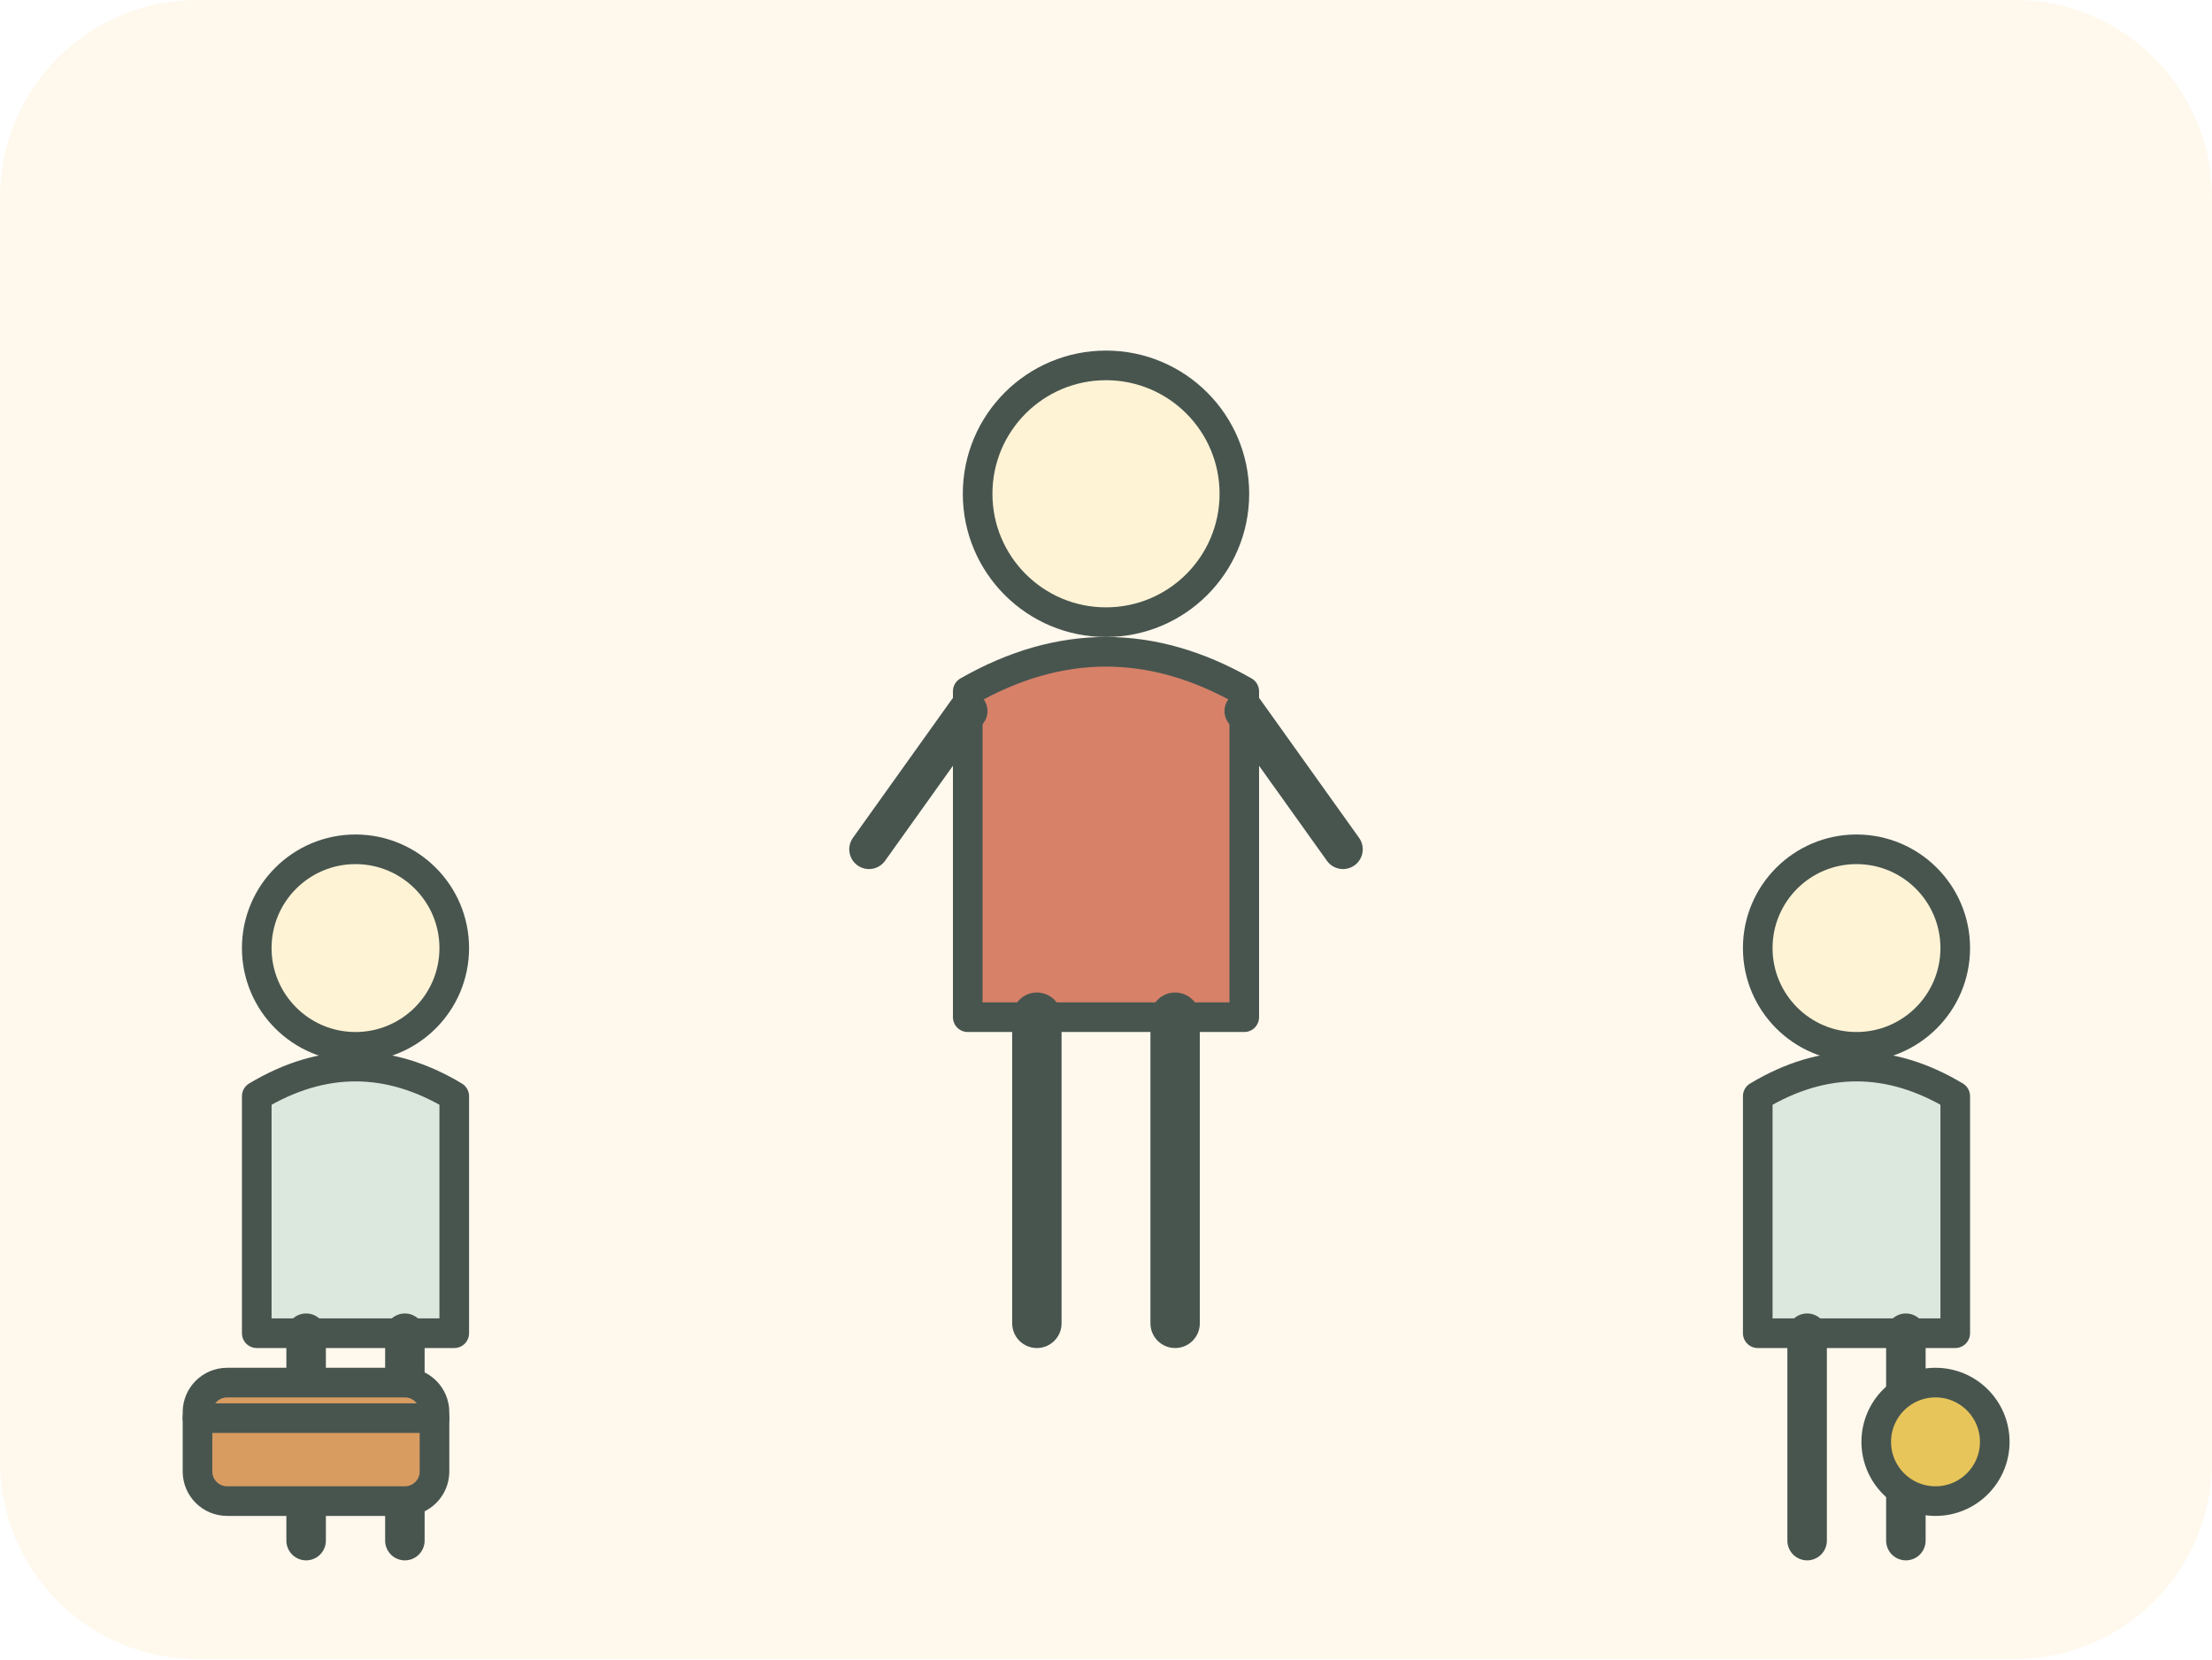
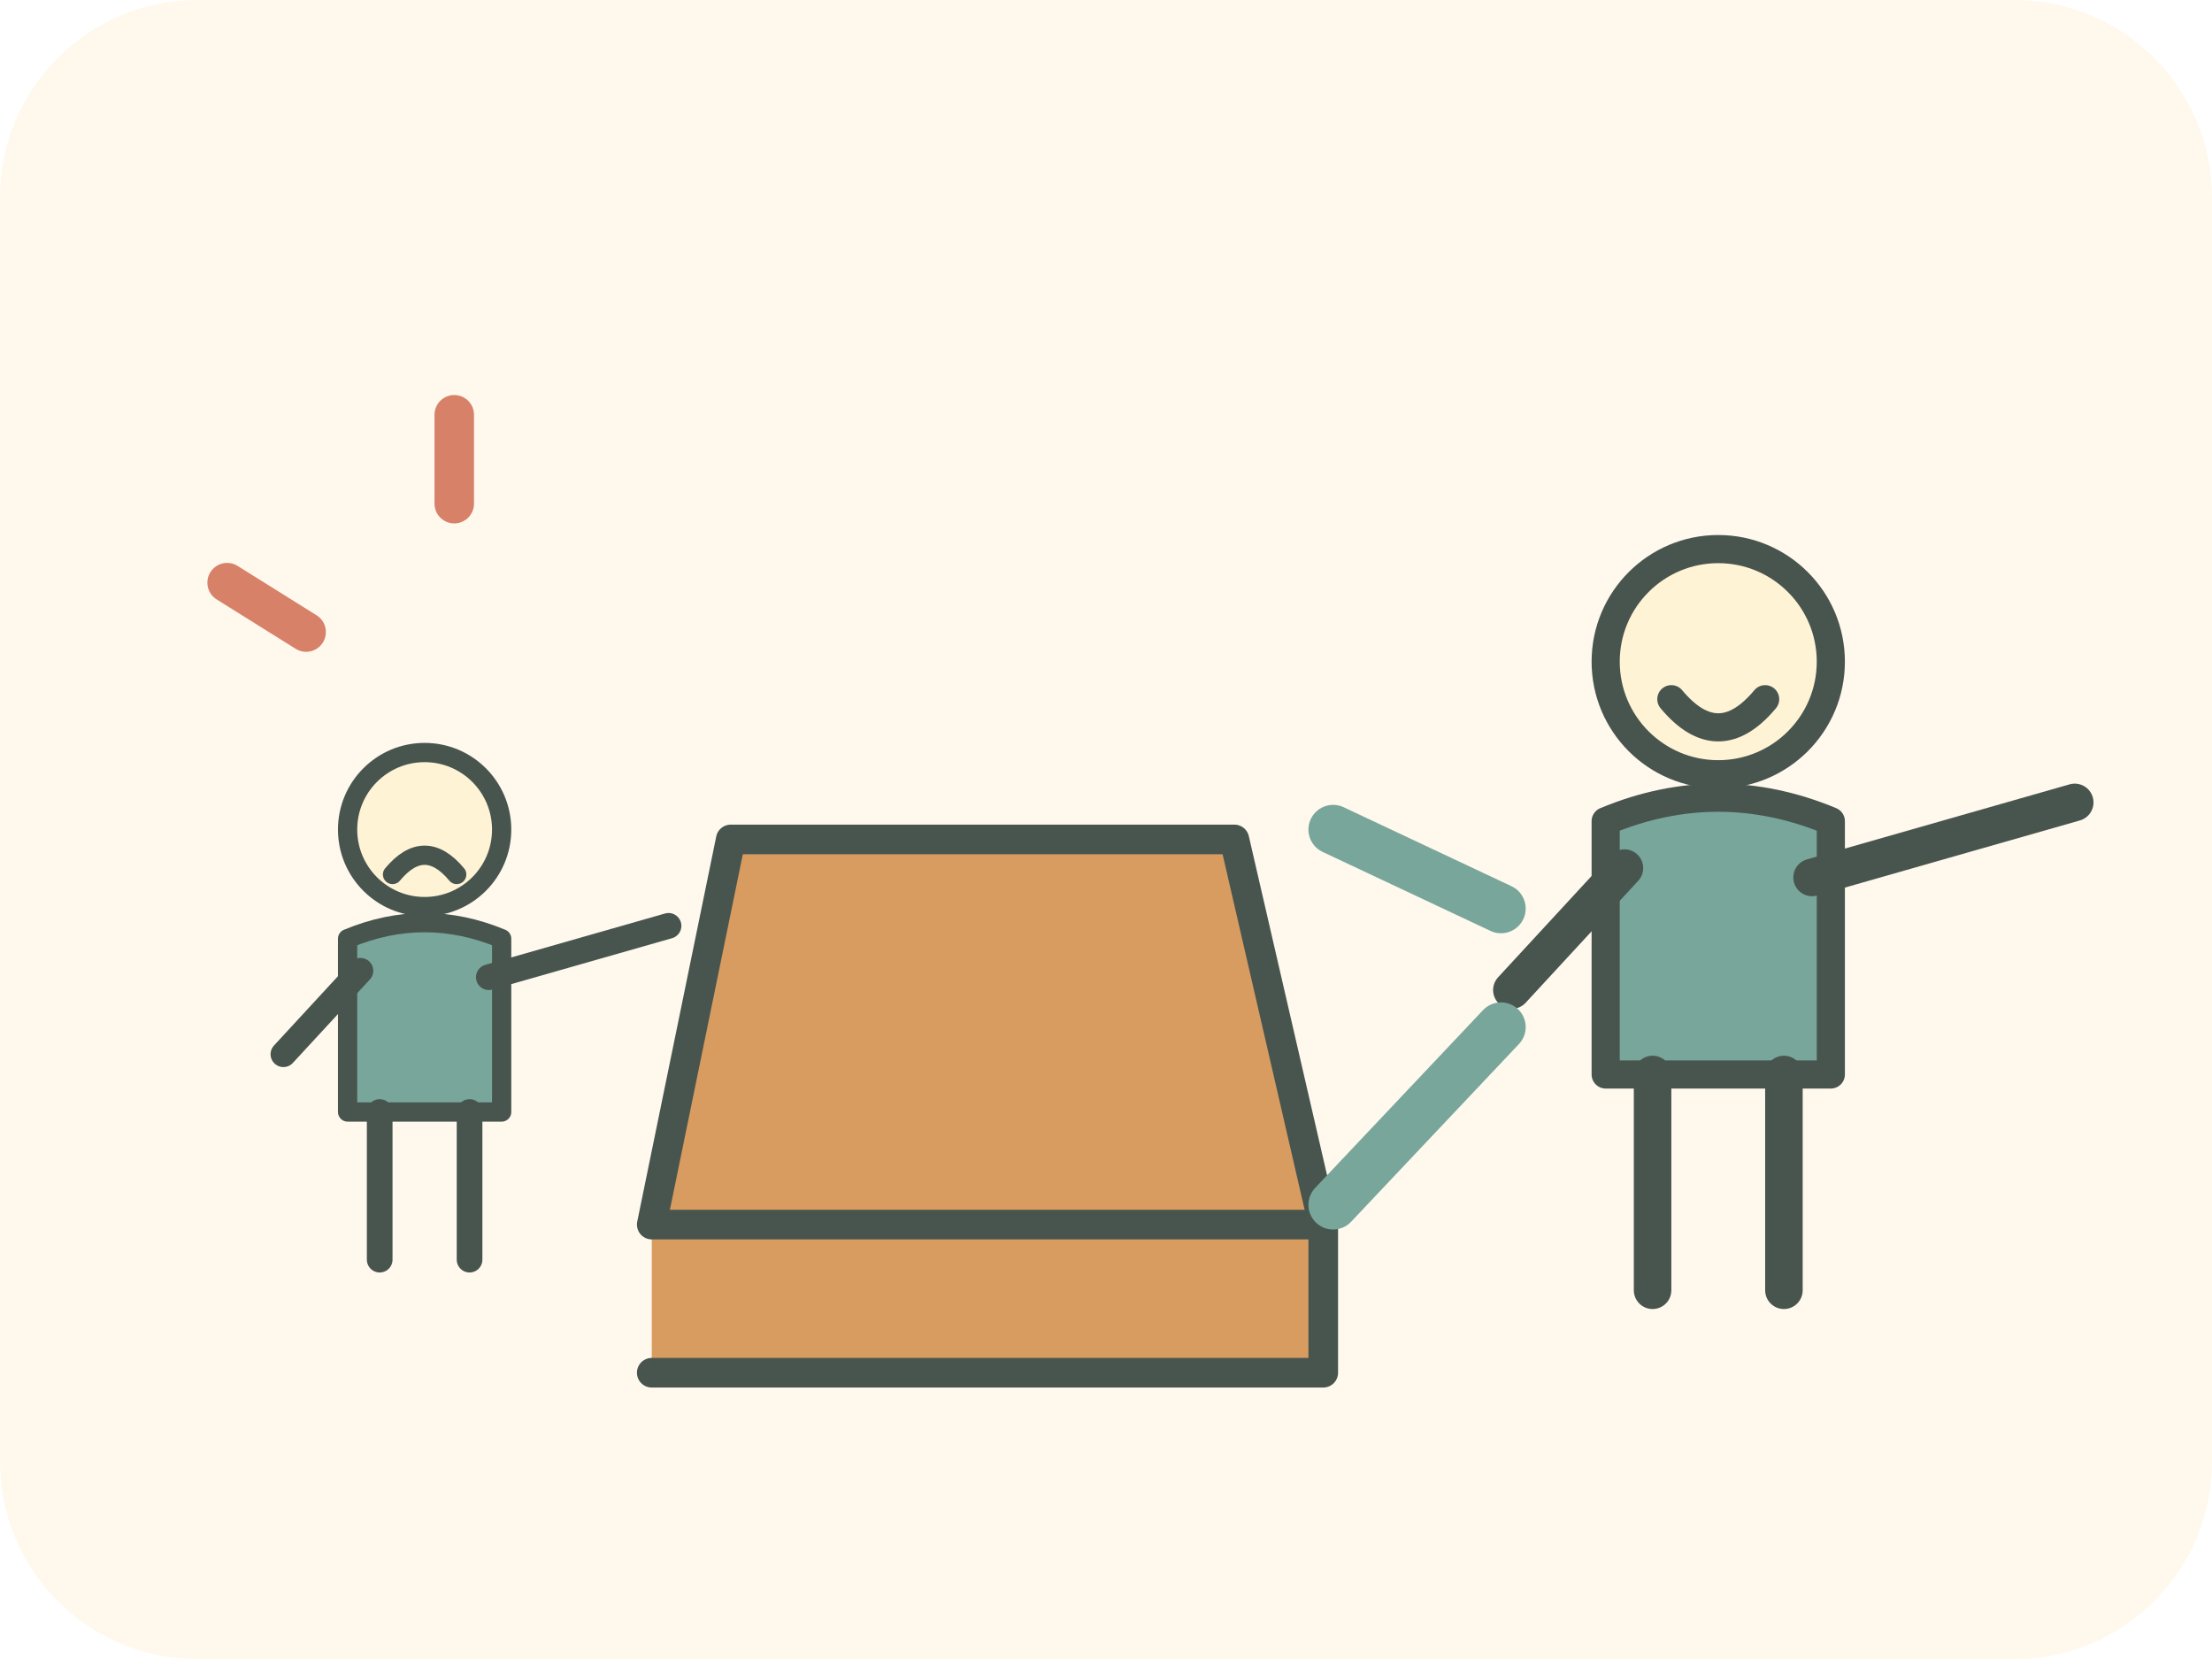
<svg xmlns="http://www.w3.org/2000/svg" viewBox="0 0 224 168" width="224" height="168">
  <rect width="224" height="168" rx="20" fill="#fff8ed" />
  <g stroke="#48554f" stroke-width="3" stroke-linecap="round" stroke-linejoin="round" fill="none">
-     <circle cx="112" cy="50" r="13" fill="#fff3d5" />
-     <path d="M98 70q14-8 28 0v33h-28z" fill="#d78169" />
-     <path d="M105 103v31m14-31v31" stroke-width="5" />
-     <path d="M98 72l-10 14m38-14 10 14" stroke-width="4" />
-     <circle cx="36" cy="96" r="10" fill="#fff3d5" />
-     <path d="M26 111q10-6 20 0v24h-20z" fill="#dce7dd" />
-     <path d="M31 135v21m10-21v21" stroke-width="4" />
-     <circle cx="188" cy="96" r="10" fill="#fff3d5" />
-     <path d="M178 111q10-6 20 0v24h-20z" fill="#dce7dd" />
-     <path d="M183 135v21m10-21v21" stroke-width="4" />
-     <rect x="20" y="140" width="24" height="12" rx="3" fill="#d89c61" />
-     <path d="M20 143.6h24" />
-     <circle cx="196" cy="146" r="6" fill="#e8c55a" />
+     <g transform="translate(43 84) scale(0.65)">
+       <circle cx="0" cy="0" r="12" fill="#fff3d5" />
+       <path d="M-5 7q5-6 10 0" fill="none" />
+       <path d="M-12 17q12-5 24 0v27h-24z" fill="#78a69b" />
+       <path d="M-10 22l-12 13m32-12 28-8" fill="none" stroke-width="4" />
+       <path d="M-7 44v23m14-23v23" fill="none" stroke-width="4" />
+     </g>
+     <path d="M66 124h68v15H66m0-15 8-39h51l9 39" fill="#d89c61" />
+     <g transform="translate(174 67) scale(0.95)">
+       <circle cx="0" cy="0" r="12" fill="#fff3d5" />
+       <path d="M-5 4q5 6 10 0" fill="none" />
+       <path d="M-12 17q12-5 24 0v27h-24z" fill="#78a69b" />
+       <path d="M-10 22l-12 13m32-12 28-8" fill="none" stroke-width="4" />
+       <path d="M-7 44v23m14-23v23" fill="none" stroke-width="4" />
+     </g>
+     <path d="M135 84l17 8m-17 30 17-18" fill="none" stroke="#78a69b" stroke-width="5" />
+     <path d="M31 64l-8-5m23-8v-9" fill="none" stroke="#d78169" stroke-width="4" />
  </g>
</svg>
